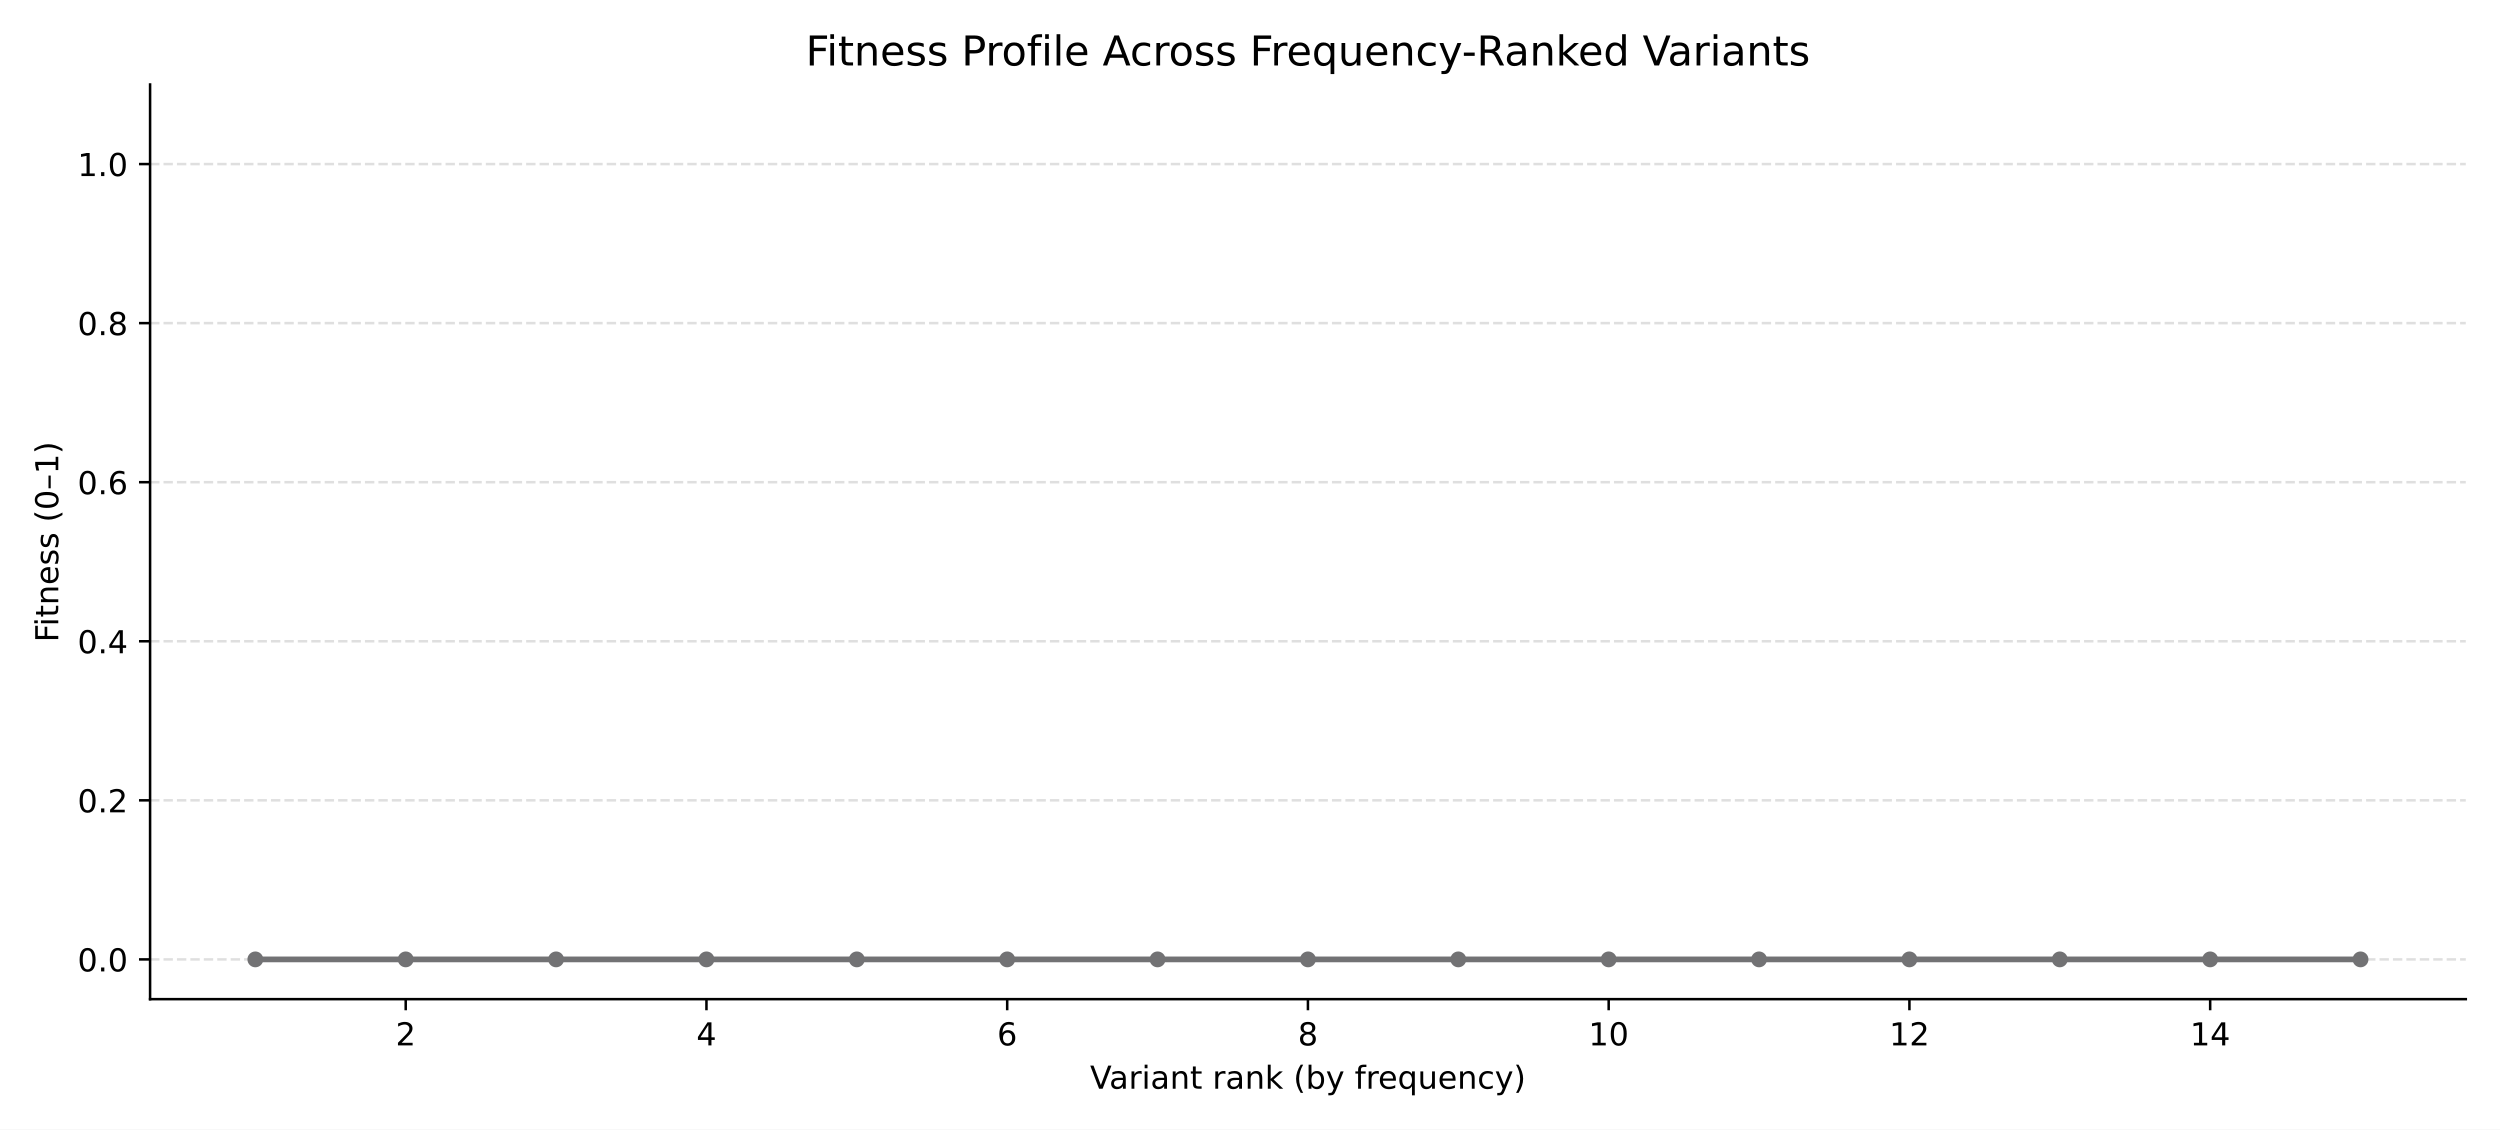
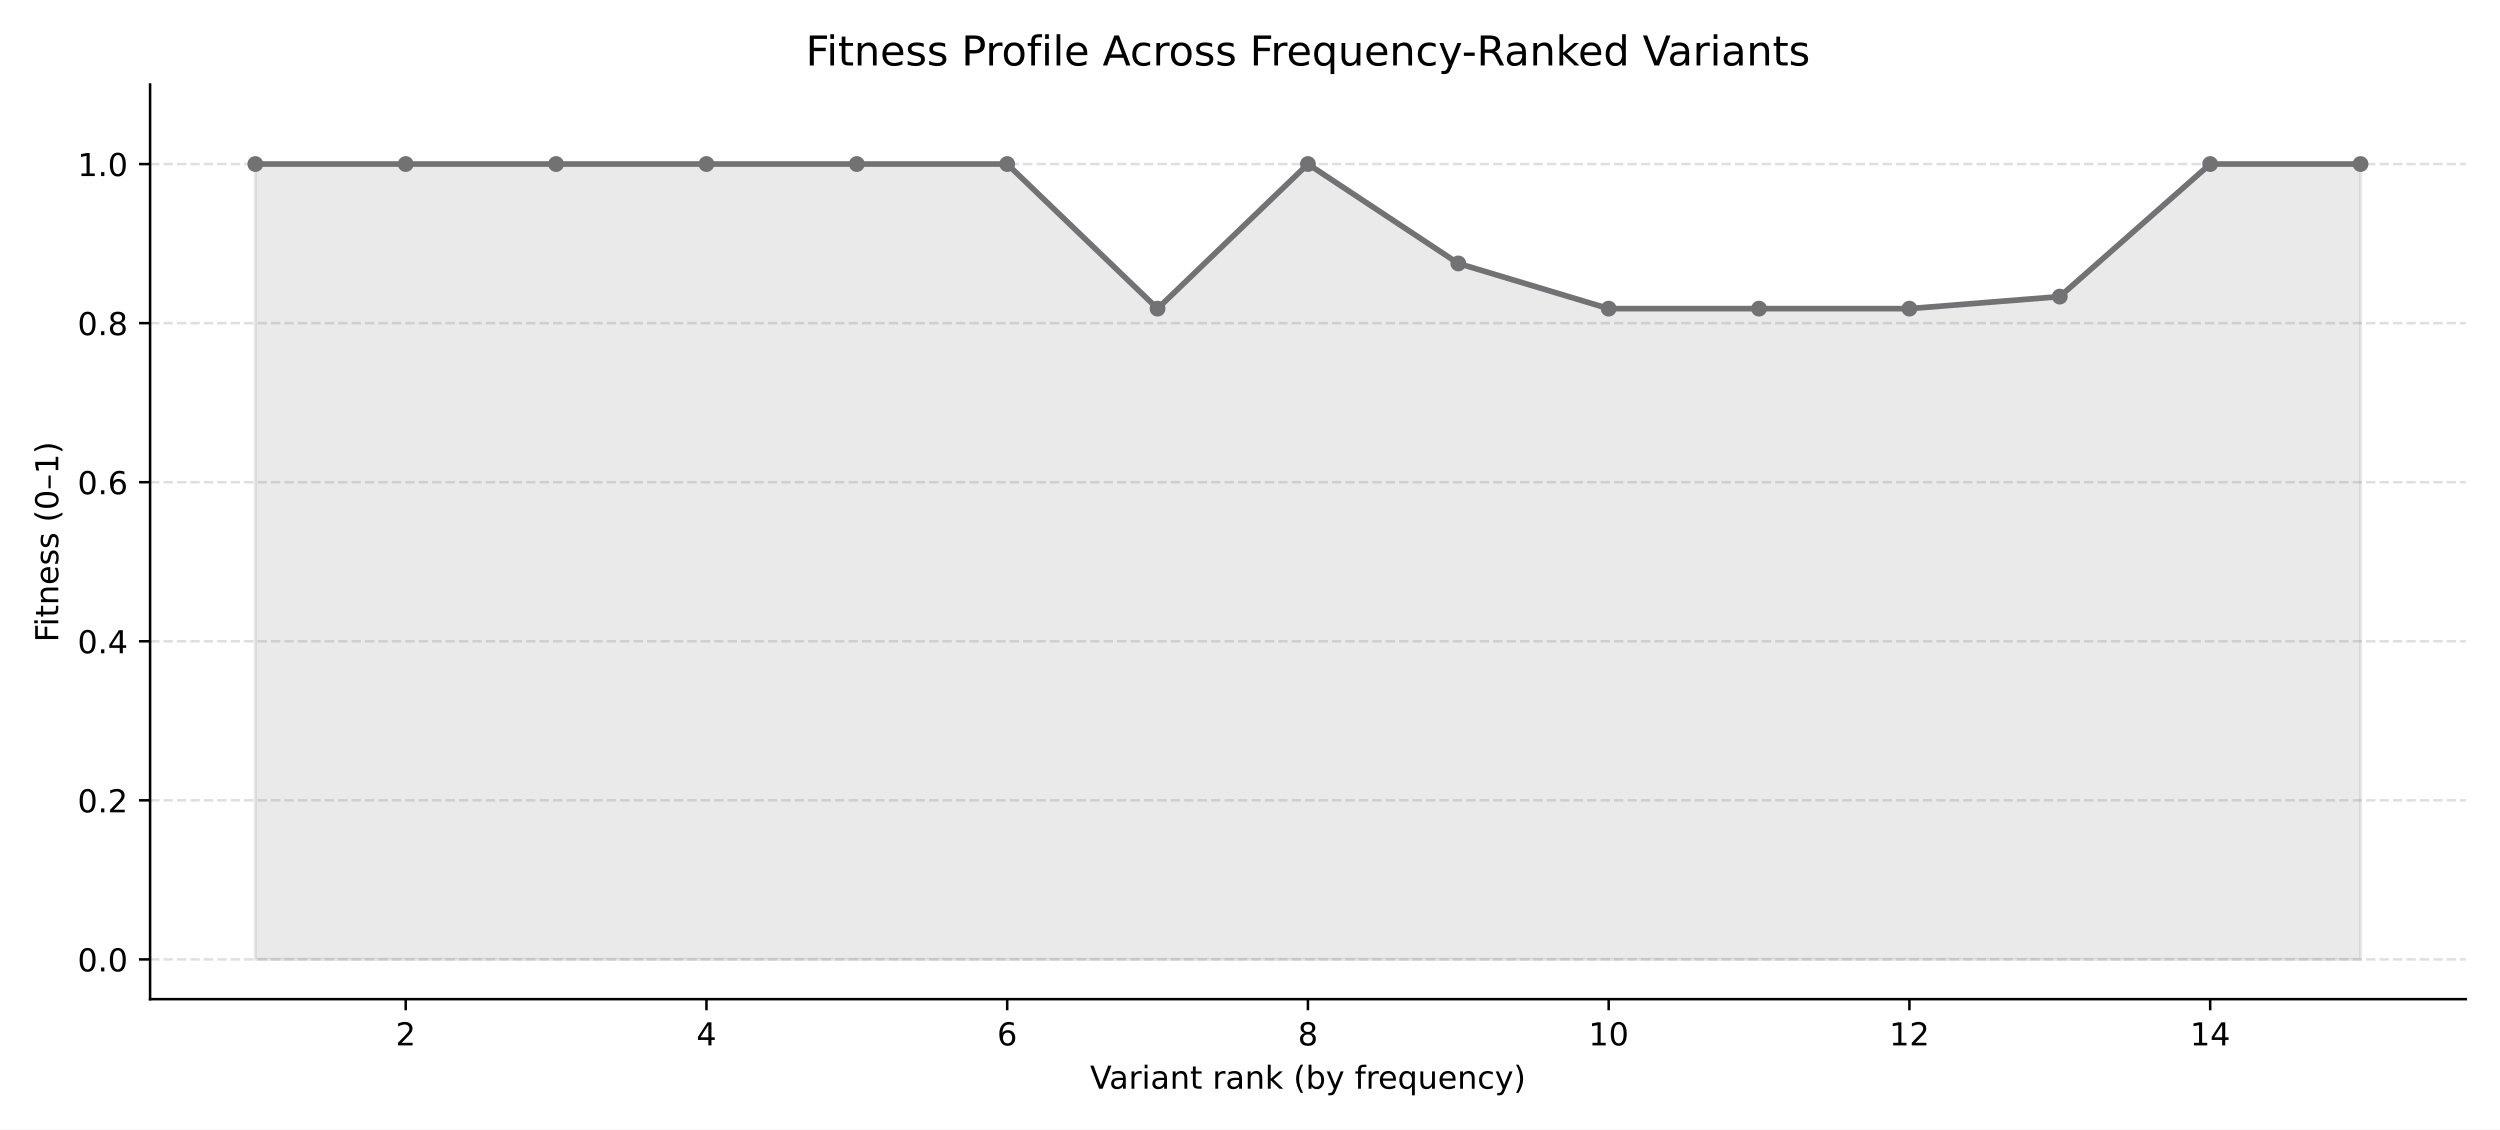
<svg xmlns="http://www.w3.org/2000/svg" xmlns:xlink="http://www.w3.org/1999/xlink" width="789.261pt" height="356.594pt" viewBox="0 0 789.261 356.594" version="1.1">
  <defs>
    <style type="text/css">*{stroke-linejoin: round; stroke-linecap: butt}</style>
  </defs>
  <g id="figure_1">
    <g id="patch_1">
      <path d="M 0 356.594  L 789.261 356.594  L 789.261 0  L 0 0  z " style="fill: #ffffff" />
    </g>
    <g id="axes_1">
      <g id="patch_2">
        <path d="M 47.381 315.438  L 778.461 315.438  L 778.461 26.678  L 47.381 26.678  z " style="fill: #ffffff" />
      </g>
      <g id="matplotlib.axis_1">
        <g id="xtick_1">
          <g id="line2d_1">
            <defs>
-               <path id="m06ada8dafa" d="M 0 0  L 0 3.5  " style="stroke: #000000; stroke-width: 0.8" />
+               <path id="mc075a94aec" d="M 0 0  L 0 3.5  " style="stroke: #000000; stroke-width: 0.8" />
            </defs>
            <g>
-               <use xlink:href="#m06ada8dafa" x="128.085" y="315.438" style="stroke: #000000; stroke-width: 0.8" />
+               <use xlink:href="#mc075a94aec" x="128.085" y="315.438" style="stroke: #000000; stroke-width: 0.8" />
            </g>
          </g>
          <g id="text_1">
            <g transform="translate(124.9036 330.0364) scale(0.1 -0.1)">
              <defs>
                <path id="DejaVuSans-32" d="M 1228 531  L 3431 531  L 3431 0  L 469 0  L 469 531  Q 828 903 1448 1529  Q 2069 2156 2228 2338  Q 2531 2678 2651 2914  Q 2772 3150 2772 3378  Q 2772 3750 2511 3984  Q 2250 4219 1831 4219  Q 1534 4219 1204 4116  Q 875 4013 500 3803  L 500 4441  Q 881 4594 1212 4672  Q 1544 4750 1819 4750  Q 2544 4750 2975 4387  Q 3406 4025 3406 3419  Q 3406 3131 3298 2873  Q 3191 2616 2906 2266  Q 2828 2175 2409 1742  Q 1991 1309 1228 531  z " transform="scale(0.015625)" />
              </defs>
              <use xlink:href="#DejaVuSans-32" />
            </g>
          </g>
        </g>
        <g id="xtick_2">
          <g id="line2d_2">
            <g>
-               <use xlink:href="#m06ada8dafa" x="223.03" y="315.438" style="stroke: #000000; stroke-width: 0.8" />
+               <use xlink:href="#mc075a94aec" x="223.03" y="315.438" style="stroke: #000000; stroke-width: 0.8" />
            </g>
          </g>
          <g id="text_2">
            <g transform="translate(219.8491 330.0364) scale(0.1 -0.1)">
              <defs>
                <path id="DejaVuSans-34" d="M 2419 4116  L 825 1625  L 2419 1625  L 2419 4116  z M 2253 4666  L 3047 4666  L 3047 1625  L 3713 1625  L 3713 1100  L 3047 1100  L 3047 0  L 2419 0  L 2419 1100  L 313 1100  L 313 1709  L 2253 4666  z " transform="scale(0.015625)" />
              </defs>
              <use xlink:href="#DejaVuSans-34" />
            </g>
          </g>
        </g>
        <g id="xtick_3">
          <g id="line2d_3">
            <g>
-               <use xlink:href="#m06ada8dafa" x="317.976" y="315.438" style="stroke: #000000; stroke-width: 0.8" />
+               <use xlink:href="#mc075a94aec" x="317.976" y="315.438" style="stroke: #000000; stroke-width: 0.8" />
            </g>
          </g>
          <g id="text_3">
            <g transform="translate(314.7945 330.0364) scale(0.1 -0.1)">
              <defs>
                <path id="DejaVuSans-36" d="M 2113 2584  Q 1688 2584 1439 2293  Q 1191 2003 1191 1497  Q 1191 994 1439 701  Q 1688 409 2113 409  Q 2538 409 2786 701  Q 3034 994 3034 1497  Q 3034 2003 2786 2293  Q 2538 2584 2113 2584  z M 3366 4563  L 3366 3988  Q 3128 4100 2886 4159  Q 2644 4219 2406 4219  Q 1781 4219 1451 3797  Q 1122 3375 1075 2522  Q 1259 2794 1537 2939  Q 1816 3084 2150 3084  Q 2853 3084 3261 2657  Q 3669 2231 3669 1497  Q 3669 778 3244 343  Q 2819 -91 2113 -91  Q 1303 -91 875 529  Q 447 1150 447 2328  Q 447 3434 972 4092  Q 1497 4750 2381 4750  Q 2619 4750 2861 4703  Q 3103 4656 3366 4563  z " transform="scale(0.015625)" />
              </defs>
              <use xlink:href="#DejaVuSans-36" />
            </g>
          </g>
        </g>
        <g id="xtick_4">
          <g id="line2d_4">
            <g>
-               <use xlink:href="#m06ada8dafa" x="412.921" y="315.438" style="stroke: #000000; stroke-width: 0.8" />
+               <use xlink:href="#mc075a94aec" x="412.921" y="315.438" style="stroke: #000000; stroke-width: 0.8" />
            </g>
          </g>
          <g id="text_4">
            <g transform="translate(409.74 330.0364) scale(0.1 -0.1)">
              <defs>
                <path id="DejaVuSans-38" d="M 2034 2216  Q 1584 2216 1326 1975  Q 1069 1734 1069 1313  Q 1069 891 1326 650  Q 1584 409 2034 409  Q 2484 409 2743 651  Q 3003 894 3003 1313  Q 3003 1734 2745 1975  Q 2488 2216 2034 2216  z M 1403 2484  Q 997 2584 770 2862  Q 544 3141 544 3541  Q 544 4100 942 4425  Q 1341 4750 2034 4750  Q 2731 4750 3128 4425  Q 3525 4100 3525 3541  Q 3525 3141 3298 2862  Q 3072 2584 2669 2484  Q 3125 2378 3379 2068  Q 3634 1759 3634 1313  Q 3634 634 3220 271  Q 2806 -91 2034 -91  Q 1263 -91 848 271  Q 434 634 434 1313  Q 434 1759 690 2068  Q 947 2378 1403 2484  z M 1172 3481  Q 1172 3119 1398 2916  Q 1625 2713 2034 2713  Q 2441 2713 2670 2916  Q 2900 3119 2900 3481  Q 2900 3844 2670 4047  Q 2441 4250 2034 4250  Q 1625 4250 1398 4047  Q 1172 3844 1172 3481  z " transform="scale(0.015625)" />
              </defs>
              <use xlink:href="#DejaVuSans-38" />
            </g>
          </g>
        </g>
        <g id="xtick_5">
          <g id="line2d_5">
            <g>
-               <use xlink:href="#m06ada8dafa" x="507.867" y="315.438" style="stroke: #000000; stroke-width: 0.8" />
+               <use xlink:href="#mc075a94aec" x="507.867" y="315.438" style="stroke: #000000; stroke-width: 0.8" />
            </g>
          </g>
          <g id="text_5">
            <g transform="translate(501.5042 330.0364) scale(0.1 -0.1)">
              <defs>
                <path id="DejaVuSans-31" d="M 794 531  L 1825 531  L 1825 4091  L 703 3866  L 703 4441  L 1819 4666  L 2450 4666  L 2450 531  L 3481 531  L 3481 0  L 794 0  L 794 531  z " transform="scale(0.015625)" />
                <path id="DejaVuSans-30" d="M 2034 4250  Q 1547 4250 1301 3770  Q 1056 3291 1056 2328  Q 1056 1369 1301 889  Q 1547 409 2034 409  Q 2525 409 2770 889  Q 3016 1369 3016 2328  Q 3016 3291 2770 3770  Q 2525 4250 2034 4250  z M 2034 4750  Q 2819 4750 3233 4129  Q 3647 3509 3647 2328  Q 3647 1150 3233 529  Q 2819 -91 2034 -91  Q 1250 -91 836 529  Q 422 1150 422 2328  Q 422 3509 836 4129  Q 1250 4750 2034 4750  z " transform="scale(0.015625)" />
              </defs>
              <use xlink:href="#DejaVuSans-31" />
              <use xlink:href="#DejaVuSans-30" transform="translate(63.62305 0)" />
            </g>
          </g>
        </g>
        <g id="xtick_6">
          <g id="line2d_6">
            <g>
-               <use xlink:href="#m06ada8dafa" x="602.812" y="315.438" style="stroke: #000000; stroke-width: 0.8" />
+               <use xlink:href="#mc075a94aec" x="602.812" y="315.438" style="stroke: #000000; stroke-width: 0.8" />
            </g>
          </g>
          <g id="text_6">
            <g transform="translate(596.4497 330.0364) scale(0.1 -0.1)">
              <use xlink:href="#DejaVuSans-31" />
              <use xlink:href="#DejaVuSans-32" transform="translate(63.62305 0)" />
            </g>
          </g>
        </g>
        <g id="xtick_7">
          <g id="line2d_7">
            <g>
-               <use xlink:href="#m06ada8dafa" x="697.758" y="315.438" style="stroke: #000000; stroke-width: 0.8" />
+               <use xlink:href="#mc075a94aec" x="697.758" y="315.438" style="stroke: #000000; stroke-width: 0.8" />
            </g>
          </g>
          <g id="text_7">
            <g transform="translate(691.3951 330.0364) scale(0.1 -0.1)">
              <use xlink:href="#DejaVuSans-31" />
              <use xlink:href="#DejaVuSans-34" transform="translate(63.62305 0)" />
            </g>
          </g>
        </g>
        <g id="text_8">
          <g transform="translate(344.1244 343.7145) scale(0.1 -0.1)">
            <defs>
              <path id="DejaVuSans-56" d="M 1831 0  L 50 4666  L 709 4666  L 2188 738  L 3669 4666  L 4325 4666  L 2547 0  L 1831 0  z " transform="scale(0.015625)" />
              <path id="DejaVuSans-61" d="M 2194 1759  Q 1497 1759 1228 1600  Q 959 1441 959 1056  Q 959 750 1161 570  Q 1363 391 1709 391  Q 2188 391 2477 730  Q 2766 1069 2766 1631  L 2766 1759  L 2194 1759  z M 3341 1997  L 3341 0  L 2766 0  L 2766 531  Q 2569 213 2275 61  Q 1981 -91 1556 -91  Q 1019 -91 701 211  Q 384 513 384 1019  Q 384 1609 779 1909  Q 1175 2209 1959 2209  L 2766 2209  L 2766 2266  Q 2766 2663 2505 2880  Q 2244 3097 1772 3097  Q 1472 3097 1187 3025  Q 903 2953 641 2809  L 641 3341  Q 956 3463 1253 3523  Q 1550 3584 1831 3584  Q 2591 3584 2966 3190  Q 3341 2797 3341 1997  z " transform="scale(0.015625)" />
              <path id="DejaVuSans-72" d="M 2631 2963  Q 2534 3019 2420 3045  Q 2306 3072 2169 3072  Q 1681 3072 1420 2755  Q 1159 2438 1159 1844  L 1159 0  L 581 0  L 581 3500  L 1159 3500  L 1159 2956  Q 1341 3275 1631 3429  Q 1922 3584 2338 3584  Q 2397 3584 2469 3576  Q 2541 3569 2628 3553  L 2631 2963  z " transform="scale(0.015625)" />
              <path id="DejaVuSans-69" d="M 603 3500  L 1178 3500  L 1178 0  L 603 0  L 603 3500  z M 603 4863  L 1178 4863  L 1178 4134  L 603 4134  L 603 4863  z " transform="scale(0.015625)" />
              <path id="DejaVuSans-6e" d="M 3513 2113  L 3513 0  L 2938 0  L 2938 2094  Q 2938 2591 2744 2837  Q 2550 3084 2163 3084  Q 1697 3084 1428 2787  Q 1159 2491 1159 1978  L 1159 0  L 581 0  L 581 3500  L 1159 3500  L 1159 2956  Q 1366 3272 1645 3428  Q 1925 3584 2291 3584  Q 2894 3584 3203 3211  Q 3513 2838 3513 2113  z " transform="scale(0.015625)" />
              <path id="DejaVuSans-74" d="M 1172 4494  L 1172 3500  L 2356 3500  L 2356 3053  L 1172 3053  L 1172 1153  Q 1172 725 1289 603  Q 1406 481 1766 481  L 2356 481  L 2356 0  L 1766 0  Q 1100 0 847 248  Q 594 497 594 1153  L 594 3053  L 172 3053  L 172 3500  L 594 3500  L 594 4494  L 1172 4494  z " transform="scale(0.015625)" />
              <path id="DejaVuSans-20" transform="scale(0.015625)" />
              <path id="DejaVuSans-6b" d="M 581 4863  L 1159 4863  L 1159 1991  L 2875 3500  L 3609 3500  L 1753 1863  L 3688 0  L 2938 0  L 1159 1709  L 1159 0  L 581 0  L 581 4863  z " transform="scale(0.015625)" />
              <path id="DejaVuSans-28" d="M 1984 4856  Q 1566 4138 1362 3434  Q 1159 2731 1159 2009  Q 1159 1288 1364 580  Q 1569 -128 1984 -844  L 1484 -844  Q 1016 -109 783 600  Q 550 1309 550 2009  Q 550 2706 781 3412  Q 1013 4119 1484 4856  L 1984 4856  z " transform="scale(0.015625)" />
              <path id="DejaVuSans-62" d="M 3116 1747  Q 3116 2381 2855 2742  Q 2594 3103 2138 3103  Q 1681 3103 1420 2742  Q 1159 2381 1159 1747  Q 1159 1113 1420 752  Q 1681 391 2138 391  Q 2594 391 2855 752  Q 3116 1113 3116 1747  z M 1159 2969  Q 1341 3281 1617 3432  Q 1894 3584 2278 3584  Q 2916 3584 3314 3078  Q 3713 2572 3713 1747  Q 3713 922 3314 415  Q 2916 -91 2278 -91  Q 1894 -91 1617 61  Q 1341 213 1159 525  L 1159 0  L 581 0  L 581 4863  L 1159 4863  L 1159 2969  z " transform="scale(0.015625)" />
              <path id="DejaVuSans-79" d="M 2059 -325  Q 1816 -950 1584 -1140  Q 1353 -1331 966 -1331  L 506 -1331  L 506 -850  L 844 -850  Q 1081 -850 1212 -737  Q 1344 -625 1503 -206  L 1606 56  L 191 3500  L 800 3500  L 1894 763  L 2988 3500  L 3597 3500  L 2059 -325  z " transform="scale(0.015625)" />
              <path id="DejaVuSans-66" d="M 2375 4863  L 2375 4384  L 1825 4384  Q 1516 4384 1395 4259  Q 1275 4134 1275 3809  L 1275 3500  L 2222 3500  L 2222 3053  L 1275 3053  L 1275 0  L 697 0  L 697 3053  L 147 3053  L 147 3500  L 697 3500  L 697 3744  Q 697 4328 969 4595  Q 1241 4863 1831 4863  L 2375 4863  z " transform="scale(0.015625)" />
              <path id="DejaVuSans-65" d="M 3597 1894  L 3597 1613  L 953 1613  Q 991 1019 1311 708  Q 1631 397 2203 397  Q 2534 397 2845 478  Q 3156 559 3463 722  L 3463 178  Q 3153 47 2828 -22  Q 2503 -91 2169 -91  Q 1331 -91 842 396  Q 353 884 353 1716  Q 353 2575 817 3079  Q 1281 3584 2069 3584  Q 2775 3584 3186 3129  Q 3597 2675 3597 1894  z M 3022 2063  Q 3016 2534 2758 2815  Q 2500 3097 2075 3097  Q 1594 3097 1305 2825  Q 1016 2553 972 2059  L 3022 2063  z " transform="scale(0.015625)" />
              <path id="DejaVuSans-71" d="M 947 1747  Q 947 1113 1208 752  Q 1469 391 1925 391  Q 2381 391 2643 752  Q 2906 1113 2906 1747  Q 2906 2381 2643 2742  Q 2381 3103 1925 3103  Q 1469 3103 1208 2742  Q 947 2381 947 1747  z M 2906 525  Q 2725 213 2448 61  Q 2172 -91 1784 -91  Q 1150 -91 751 415  Q 353 922 353 1747  Q 353 2572 751 3078  Q 1150 3584 1784 3584  Q 2172 3584 2448 3432  Q 2725 3281 2906 2969  L 2906 3500  L 3481 3500  L 3481 -1331  L 2906 -1331  L 2906 525  z " transform="scale(0.015625)" />
              <path id="DejaVuSans-75" d="M 544 1381  L 544 3500  L 1119 3500  L 1119 1403  Q 1119 906 1312 657  Q 1506 409 1894 409  Q 2359 409 2629 706  Q 2900 1003 2900 1516  L 2900 3500  L 3475 3500  L 3475 0  L 2900 0  L 2900 538  Q 2691 219 2414 64  Q 2138 -91 1772 -91  Q 1169 -91 856 284  Q 544 659 544 1381  z M 1991 3584  L 1991 3584  z " transform="scale(0.015625)" />
              <path id="DejaVuSans-63" d="M 3122 3366  L 3122 2828  Q 2878 2963 2633 3030  Q 2388 3097 2138 3097  Q 1578 3097 1268 2742  Q 959 2388 959 1747  Q 959 1106 1268 751  Q 1578 397 2138 397  Q 2388 397 2633 464  Q 2878 531 3122 666  L 3122 134  Q 2881 22 2623 -34  Q 2366 -91 2075 -91  Q 1284 -91 818 406  Q 353 903 353 1747  Q 353 2603 823 3093  Q 1294 3584 2113 3584  Q 2378 3584 2631 3529  Q 2884 3475 3122 3366  z " transform="scale(0.015625)" />
              <path id="DejaVuSans-29" d="M 513 4856  L 1013 4856  Q 1481 4119 1714 3412  Q 1947 2706 1947 2009  Q 1947 1309 1714 600  Q 1481 -109 1013 -844  L 513 -844  Q 928 -128 1133 580  Q 1338 1288 1338 2009  Q 1338 2731 1133 3434  Q 928 4138 513 4856  z " transform="scale(0.015625)" />
            </defs>
            <use xlink:href="#DejaVuSans-56" />
            <use xlink:href="#DejaVuSans-61" transform="translate(60.6582 0)" />
            <use xlink:href="#DejaVuSans-72" transform="translate(121.9375 0)" />
            <use xlink:href="#DejaVuSans-69" transform="translate(163.0508 0)" />
            <use xlink:href="#DejaVuSans-61" transform="translate(190.834 0)" />
            <use xlink:href="#DejaVuSans-6e" transform="translate(252.1133 0)" />
            <use xlink:href="#DejaVuSans-74" transform="translate(315.4922 0)" />
            <use xlink:href="#DejaVuSans-20" transform="translate(354.7012 0)" />
            <use xlink:href="#DejaVuSans-72" transform="translate(386.4883 0)" />
            <use xlink:href="#DejaVuSans-61" transform="translate(427.6016 0)" />
            <use xlink:href="#DejaVuSans-6e" transform="translate(488.8809 0)" />
            <use xlink:href="#DejaVuSans-6b" transform="translate(552.2598 0)" />
            <use xlink:href="#DejaVuSans-20" transform="translate(610.1699 0)" />
            <use xlink:href="#DejaVuSans-28" transform="translate(641.957 0)" />
            <use xlink:href="#DejaVuSans-62" transform="translate(680.9707 0)" />
            <use xlink:href="#DejaVuSans-79" transform="translate(744.4473 0)" />
            <use xlink:href="#DejaVuSans-20" transform="translate(803.627 0)" />
            <use xlink:href="#DejaVuSans-66" transform="translate(835.4141 0)" />
            <use xlink:href="#DejaVuSans-72" transform="translate(870.6191 0)" />
            <use xlink:href="#DejaVuSans-65" transform="translate(909.4824 0)" />
            <use xlink:href="#DejaVuSans-71" transform="translate(971.0059 0)" />
            <use xlink:href="#DejaVuSans-75" transform="translate(1034.482 0)" />
            <use xlink:href="#DejaVuSans-65" transform="translate(1097.861 0)" />
            <use xlink:href="#DejaVuSans-6e" transform="translate(1159.385 0)" />
            <use xlink:href="#DejaVuSans-63" transform="translate(1222.764 0)" />
            <use xlink:href="#DejaVuSans-79" transform="translate(1277.744 0)" />
            <use xlink:href="#DejaVuSans-29" transform="translate(1336.924 0)" />
          </g>
        </g>
      </g>
      <g id="matplotlib.axis_2">
        <g id="ytick_1">
          <g id="line2d_8">
-             <path d="M 47.381 302.883  L 778.461 302.883  " clip-path="url(#pf101f6335b)" style="fill: none; stroke-dasharray: 2.96,1.28; stroke-dashoffset: 0; stroke: #b0b0b0; stroke-opacity: 0.4; stroke-width: 0.8" />
+             <path d="M 47.381 302.883  L 778.461 302.883  " clip-path="url(#p8d3c0da1c7)" style="fill: none; stroke-dasharray: 2.96,1.28; stroke-dashoffset: 0; stroke: #b0b0b0; stroke-opacity: 0.4; stroke-width: 0.8" />
          </g>
          <g id="line2d_9">
            <defs>
-               <path id="m776806a3d8" d="M 0 0  L -3.5 0  " style="stroke: #000000; stroke-width: 0.8" />
+               <path id="mf578e44d38" d="M 0 0  L -3.5 0  " style="stroke: #000000; stroke-width: 0.8" />
            </defs>
            <g>
-               <use xlink:href="#m776806a3d8" x="47.381" y="302.883" style="stroke: #000000; stroke-width: 0.8" />
+               <use xlink:href="#mf578e44d38" x="47.381" y="302.883" style="stroke: #000000; stroke-width: 0.8" />
            </g>
          </g>
          <g id="text_9">
            <g transform="translate(24.47812 306.6824) scale(0.1 -0.1)">
              <defs>
                <path id="DejaVuSans-2e" d="M 684 794  L 1344 794  L 1344 0  L 684 0  L 684 794  z " transform="scale(0.015625)" />
              </defs>
              <use xlink:href="#DejaVuSans-30" />
              <use xlink:href="#DejaVuSans-2e" transform="translate(63.62305 0)" />
              <use xlink:href="#DejaVuSans-30" transform="translate(95.41016 0)" />
            </g>
          </g>
        </g>
        <g id="ytick_2">
          <g id="line2d_10">
-             <path d="M 47.381 252.664  L 778.461 252.664  " clip-path="url(#pf101f6335b)" style="fill: none; stroke-dasharray: 2.96,1.28; stroke-dashoffset: 0; stroke: #b0b0b0; stroke-opacity: 0.4; stroke-width: 0.8" />
+             <path d="M 47.381 252.664  L 778.461 252.664  " clip-path="url(#p8d3c0da1c7)" style="fill: none; stroke-dasharray: 2.96,1.28; stroke-dashoffset: 0; stroke: #b0b0b0; stroke-opacity: 0.4; stroke-width: 0.8" />
          </g>
          <g id="line2d_11">
            <g>
-               <use xlink:href="#m776806a3d8" x="47.381" y="252.664" style="stroke: #000000; stroke-width: 0.8" />
+               <use xlink:href="#mf578e44d38" x="47.381" y="252.664" style="stroke: #000000; stroke-width: 0.8" />
            </g>
          </g>
          <g id="text_10">
            <g transform="translate(24.47812 256.4633) scale(0.1 -0.1)">
              <use xlink:href="#DejaVuSans-30" />
              <use xlink:href="#DejaVuSans-2e" transform="translate(63.62305 0)" />
              <use xlink:href="#DejaVuSans-32" transform="translate(95.41016 0)" />
            </g>
          </g>
        </g>
        <g id="ytick_3">
          <g id="line2d_12">
-             <path d="M 47.381 202.445  L 778.461 202.445  " clip-path="url(#pf101f6335b)" style="fill: none; stroke-dasharray: 2.96,1.28; stroke-dashoffset: 0; stroke: #b0b0b0; stroke-opacity: 0.4; stroke-width: 0.8" />
+             <path d="M 47.381 202.445  L 778.461 202.445  " clip-path="url(#p8d3c0da1c7)" style="fill: none; stroke-dasharray: 2.96,1.28; stroke-dashoffset: 0; stroke: #b0b0b0; stroke-opacity: 0.4; stroke-width: 0.8" />
          </g>
          <g id="line2d_13">
            <g>
-               <use xlink:href="#m776806a3d8" x="47.381" y="202.445" style="stroke: #000000; stroke-width: 0.8" />
+               <use xlink:href="#mf578e44d38" x="47.381" y="202.445" style="stroke: #000000; stroke-width: 0.8" />
            </g>
          </g>
          <g id="text_11">
            <g transform="translate(24.47812 206.2441) scale(0.1 -0.1)">
              <use xlink:href="#DejaVuSans-30" />
              <use xlink:href="#DejaVuSans-2e" transform="translate(63.62305 0)" />
              <use xlink:href="#DejaVuSans-34" transform="translate(95.41016 0)" />
            </g>
          </g>
        </g>
        <g id="ytick_4">
          <g id="line2d_14">
-             <path d="M 47.381 152.226  L 778.461 152.226  " clip-path="url(#pf101f6335b)" style="fill: none; stroke-dasharray: 2.96,1.28; stroke-dashoffset: 0; stroke: #b0b0b0; stroke-opacity: 0.4; stroke-width: 0.8" />
+             <path d="M 47.381 152.226  L 778.461 152.226  " clip-path="url(#p8d3c0da1c7)" style="fill: none; stroke-dasharray: 2.96,1.28; stroke-dashoffset: 0; stroke: #b0b0b0; stroke-opacity: 0.4; stroke-width: 0.8" />
          </g>
          <g id="line2d_15">
            <g>
-               <use xlink:href="#m776806a3d8" x="47.381" y="152.226" style="stroke: #000000; stroke-width: 0.8" />
+               <use xlink:href="#mf578e44d38" x="47.381" y="152.226" style="stroke: #000000; stroke-width: 0.8" />
            </g>
          </g>
          <g id="text_12">
            <g transform="translate(24.47812 156.025) scale(0.1 -0.1)">
              <use xlink:href="#DejaVuSans-30" />
              <use xlink:href="#DejaVuSans-2e" transform="translate(63.62305 0)" />
              <use xlink:href="#DejaVuSans-36" transform="translate(95.41016 0)" />
            </g>
          </g>
        </g>
        <g id="ytick_5">
          <g id="line2d_16">
-             <path d="M 47.381 102.007  L 778.461 102.007  " clip-path="url(#pf101f6335b)" style="fill: none; stroke-dasharray: 2.96,1.28; stroke-dashoffset: 0; stroke: #b0b0b0; stroke-opacity: 0.4; stroke-width: 0.8" />
+             <path d="M 47.381 102.007  L 778.461 102.007  " clip-path="url(#p8d3c0da1c7)" style="fill: none; stroke-dasharray: 2.96,1.28; stroke-dashoffset: 0; stroke: #b0b0b0; stroke-opacity: 0.4; stroke-width: 0.8" />
          </g>
          <g id="line2d_17">
            <g>
-               <use xlink:href="#m776806a3d8" x="47.381" y="102.007" style="stroke: #000000; stroke-width: 0.8" />
+               <use xlink:href="#mf578e44d38" x="47.381" y="102.007" style="stroke: #000000; stroke-width: 0.8" />
            </g>
          </g>
          <g id="text_13">
            <g transform="translate(24.47812 105.8059) scale(0.1 -0.1)">
              <use xlink:href="#DejaVuSans-30" />
              <use xlink:href="#DejaVuSans-2e" transform="translate(63.62305 0)" />
              <use xlink:href="#DejaVuSans-38" transform="translate(95.41016 0)" />
            </g>
          </g>
        </g>
        <g id="ytick_6">
          <g id="line2d_18">
-             <path d="M 47.381 51.788  L 778.461 51.788  " clip-path="url(#pf101f6335b)" style="fill: none; stroke-dasharray: 2.96,1.28; stroke-dashoffset: 0; stroke: #b0b0b0; stroke-opacity: 0.4; stroke-width: 0.8" />
+             <path d="M 47.381 51.788  L 778.461 51.788  " clip-path="url(#p8d3c0da1c7)" style="fill: none; stroke-dasharray: 2.96,1.28; stroke-dashoffset: 0; stroke: #b0b0b0; stroke-opacity: 0.4; stroke-width: 0.8" />
          </g>
          <g id="line2d_19">
            <g>
-               <use xlink:href="#m776806a3d8" x="47.381" y="51.788" style="stroke: #000000; stroke-width: 0.8" />
+               <use xlink:href="#mf578e44d38" x="47.381" y="51.788" style="stroke: #000000; stroke-width: 0.8" />
            </g>
          </g>
          <g id="text_14">
            <g transform="translate(24.47812 55.58675) scale(0.1 -0.1)">
              <use xlink:href="#DejaVuSans-31" />
              <use xlink:href="#DejaVuSans-2e" transform="translate(63.62305 0)" />
              <use xlink:href="#DejaVuSans-30" transform="translate(95.41016 0)" />
            </g>
          </g>
        </g>
        <g id="text_15">
          <g transform="translate(18.39844 202.7283) rotate(-90) scale(0.1 -0.1)">
            <defs>
              <path id="DejaVuSans-46" d="M 628 4666  L 3309 4666  L 3309 4134  L 1259 4134  L 1259 2759  L 3109 2759  L 3109 2228  L 1259 2228  L 1259 0  L 628 0  L 628 4666  z " transform="scale(0.015625)" />
              <path id="DejaVuSans-73" d="M 2834 3397  L 2834 2853  Q 2591 2978 2328 3040  Q 2066 3103 1784 3103  Q 1356 3103 1142 2972  Q 928 2841 928 2578  Q 928 2378 1081 2264  Q 1234 2150 1697 2047  L 1894 2003  Q 2506 1872 2764 1633  Q 3022 1394 3022 966  Q 3022 478 2636 193  Q 2250 -91 1575 -91  Q 1294 -91 989 -36  Q 684 19 347 128  L 347 722  Q 666 556 975 473  Q 1284 391 1588 391  Q 1994 391 2212 530  Q 2431 669 2431 922  Q 2431 1156 2273 1281  Q 2116 1406 1581 1522  L 1381 1569  Q 847 1681 609 1914  Q 372 2147 372 2553  Q 372 3047 722 3315  Q 1072 3584 1716 3584  Q 2034 3584 2315 3537  Q 2597 3491 2834 3397  z " transform="scale(0.015625)" />
              <path id="DejaVuSans-2013" d="M 313 1978  L 2888 1978  L 2888 1528  L 313 1528  L 313 1978  z " transform="scale(0.015625)" />
            </defs>
            <use xlink:href="#DejaVuSans-46" />
            <use xlink:href="#DejaVuSans-69" transform="translate(50.26953 0)" />
            <use xlink:href="#DejaVuSans-74" transform="translate(78.05273 0)" />
            <use xlink:href="#DejaVuSans-6e" transform="translate(117.2617 0)" />
            <use xlink:href="#DejaVuSans-65" transform="translate(180.6406 0)" />
            <use xlink:href="#DejaVuSans-73" transform="translate(242.1641 0)" />
            <use xlink:href="#DejaVuSans-73" transform="translate(294.2637 0)" />
            <use xlink:href="#DejaVuSans-20" transform="translate(346.3633 0)" />
            <use xlink:href="#DejaVuSans-28" transform="translate(378.1504 0)" />
            <use xlink:href="#DejaVuSans-30" transform="translate(417.1641 0)" />
            <use xlink:href="#DejaVuSans-2013" transform="translate(480.7871 0)" />
            <use xlink:href="#DejaVuSans-31" transform="translate(530.7871 0)" />
            <use xlink:href="#DejaVuSans-29" transform="translate(594.4102 0)" />
          </g>
        </g>
      </g>
      <g id="FillBetweenPolyCollection_1">
        <defs>
-           <path id="meaee0318c4" d="M 80.612 -53.711  L 80.612 -53.711  L 128.085 -53.711  L 175.558 -53.711  L 223.03 -53.711  L 270.503 -53.711  L 317.976 -53.711  L 365.449 -53.711  L 412.921 -53.711  L 460.394 -53.711  L 507.867 -53.711  L 555.339 -53.711  L 602.812 -53.711  L 650.285 -53.711  L 697.758 -53.711  L 745.23 -53.711  L 745.23 -53.711  L 745.23 -53.711  L 697.758 -53.711  L 650.285 -53.711  L 602.812 -53.711  L 555.339 -53.711  L 507.867 -53.711  L 460.394 -53.711  L 412.921 -53.711  L 365.449 -53.711  L 317.976 -53.711  L 270.503 -53.711  L 223.03 -53.711  L 175.558 -53.711  L 128.085 -53.711  L 80.612 -53.711  z " style="stroke: #727274; stroke-opacity: 0.15" />
+           <path id="mffea60e6db" d="M 80.612 -53.711  L 80.612 -304.807  L 128.085 -304.807  L 175.558 -304.807  L 223.03 -304.807  L 270.503 -304.807  L 317.976 -304.807  L 365.449 -259.153  L 412.921 -304.807  L 460.394 -273.42  L 507.867 -259.153  L 555.339 -259.153  L 602.812 -259.153  L 650.285 -262.957  L 697.758 -304.807  L 745.23 -304.807  L 745.23 -53.711  L 745.23 -53.711  L 697.758 -53.711  L 650.285 -53.711  L 602.812 -53.711  L 555.339 -53.711  L 507.867 -53.711  L 460.394 -53.711  L 412.921 -53.711  L 365.449 -53.711  L 317.976 -53.711  L 270.503 -53.711  L 223.03 -53.711  L 175.558 -53.711  L 128.085 -53.711  L 80.612 -53.711  z " style="stroke: #727274; stroke-opacity: 0.15" />
        </defs>
-         <g clip-path="url(#pf101f6335b)">
-           <use xlink:href="#meaee0318c4" x="0" y="356.594" style="fill: #727274; fill-opacity: 0.15; stroke: #727274; stroke-opacity: 0.15" />
+         <g clip-path="url(#p8d3c0da1c7)">
+           <use xlink:href="#mffea60e6db" x="0" y="356.594" style="fill: #727274; fill-opacity: 0.15; stroke: #727274; stroke-opacity: 0.15" />
        </g>
      </g>
      <g id="line2d_20">
-         <path d="M 80.612 302.883  L 128.085 302.883  L 175.558 302.883  L 223.03 302.883  L 270.503 302.883  L 317.976 302.883  L 365.449 302.883  L 412.921 302.883  L 460.394 302.883  L 507.867 302.883  L 555.339 302.883  L 602.812 302.883  L 650.285 302.883  L 697.758 302.883  L 745.23 302.883  " clip-path="url(#pf101f6335b)" style="fill: none; stroke: #727274; stroke-width: 1.8; stroke-linecap: square" />
+         <path d="M 80.612 51.788  L 128.085 51.788  L 175.558 51.788  L 223.03 51.788  L 270.503 51.788  L 317.976 51.788  L 365.449 97.441  L 412.921 51.788  L 460.394 83.174  L 507.867 97.441  L 555.339 97.441  L 602.812 97.441  L 650.285 93.637  L 697.758 51.788  L 745.23 51.788  " clip-path="url(#p8d3c0da1c7)" style="fill: none; stroke: #727274; stroke-width: 1.8; stroke-linecap: square" />
        <defs>
-           <path id="m5697bda5f0" d="M 0 2  C 0.53 2 1.039 1.789 1.414 1.414  C 1.789 1.039 2 0.53 2 0  C 2 -0.53 1.789 -1.039 1.414 -1.414  C 1.039 -1.789 0.53 -2 0 -2  C -0.53 -2 -1.039 -1.789 -1.414 -1.414  C -1.789 -1.039 -2 -0.53 -2 0  C -2 0.53 -1.789 1.039 -1.414 1.414  C -1.039 1.789 -0.53 2 0 2  z " style="stroke: #727274" />
+           <path id="md1e789173a" d="M 0 2  C 0.53 2 1.039 1.789 1.414 1.414  C 1.789 1.039 2 0.53 2 0  C 2 -0.53 1.789 -1.039 1.414 -1.414  C 1.039 -1.789 0.53 -2 0 -2  C -0.53 -2 -1.039 -1.789 -1.414 -1.414  C -1.789 -1.039 -2 -0.53 -2 0  C -2 0.53 -1.789 1.039 -1.414 1.414  C -1.039 1.789 -0.53 2 0 2  z " style="stroke: #727274" />
        </defs>
-         <g clip-path="url(#pf101f6335b)">
-           <use xlink:href="#m5697bda5f0" x="80.612" y="302.883" style="fill: #727274; stroke: #727274" />
-           <use xlink:href="#m5697bda5f0" x="128.085" y="302.883" style="fill: #727274; stroke: #727274" />
-           <use xlink:href="#m5697bda5f0" x="175.558" y="302.883" style="fill: #727274; stroke: #727274" />
-           <use xlink:href="#m5697bda5f0" x="223.03" y="302.883" style="fill: #727274; stroke: #727274" />
-           <use xlink:href="#m5697bda5f0" x="270.503" y="302.883" style="fill: #727274; stroke: #727274" />
-           <use xlink:href="#m5697bda5f0" x="317.976" y="302.883" style="fill: #727274; stroke: #727274" />
-           <use xlink:href="#m5697bda5f0" x="365.449" y="302.883" style="fill: #727274; stroke: #727274" />
-           <use xlink:href="#m5697bda5f0" x="412.921" y="302.883" style="fill: #727274; stroke: #727274" />
-           <use xlink:href="#m5697bda5f0" x="460.394" y="302.883" style="fill: #727274; stroke: #727274" />
-           <use xlink:href="#m5697bda5f0" x="507.867" y="302.883" style="fill: #727274; stroke: #727274" />
-           <use xlink:href="#m5697bda5f0" x="555.339" y="302.883" style="fill: #727274; stroke: #727274" />
-           <use xlink:href="#m5697bda5f0" x="602.812" y="302.883" style="fill: #727274; stroke: #727274" />
-           <use xlink:href="#m5697bda5f0" x="650.285" y="302.883" style="fill: #727274; stroke: #727274" />
-           <use xlink:href="#m5697bda5f0" x="697.758" y="302.883" style="fill: #727274; stroke: #727274" />
-           <use xlink:href="#m5697bda5f0" x="745.23" y="302.883" style="fill: #727274; stroke: #727274" />
+         <g clip-path="url(#p8d3c0da1c7)">
+           <use xlink:href="#md1e789173a" x="80.612" y="51.788" style="fill: #727274; stroke: #727274" />
+           <use xlink:href="#md1e789173a" x="128.085" y="51.788" style="fill: #727274; stroke: #727274" />
+           <use xlink:href="#md1e789173a" x="175.558" y="51.788" style="fill: #727274; stroke: #727274" />
+           <use xlink:href="#md1e789173a" x="223.03" y="51.788" style="fill: #727274; stroke: #727274" />
+           <use xlink:href="#md1e789173a" x="270.503" y="51.788" style="fill: #727274; stroke: #727274" />
+           <use xlink:href="#md1e789173a" x="317.976" y="51.788" style="fill: #727274; stroke: #727274" />
+           <use xlink:href="#md1e789173a" x="365.449" y="97.441" style="fill: #727274; stroke: #727274" />
+           <use xlink:href="#md1e789173a" x="412.921" y="51.788" style="fill: #727274; stroke: #727274" />
+           <use xlink:href="#md1e789173a" x="460.394" y="83.174" style="fill: #727274; stroke: #727274" />
+           <use xlink:href="#md1e789173a" x="507.867" y="97.441" style="fill: #727274; stroke: #727274" />
+           <use xlink:href="#md1e789173a" x="555.339" y="97.441" style="fill: #727274; stroke: #727274" />
+           <use xlink:href="#md1e789173a" x="602.812" y="97.441" style="fill: #727274; stroke: #727274" />
+           <use xlink:href="#md1e789173a" x="650.285" y="93.637" style="fill: #727274; stroke: #727274" />
+           <use xlink:href="#md1e789173a" x="697.758" y="51.788" style="fill: #727274; stroke: #727274" />
+           <use xlink:href="#md1e789173a" x="745.23" y="51.788" style="fill: #727274; stroke: #727274" />
        </g>
      </g>
      <g id="patch_3">
        <path d="M 47.381 315.438  L 47.381 26.678  " style="fill: none; stroke: #000000; stroke-width: 0.8; stroke-linejoin: miter; stroke-linecap: square" />
      </g>
      <g id="patch_4">
        <path d="M 47.381 315.438  L 778.461 315.438  " style="fill: none; stroke: #000000; stroke-width: 0.8; stroke-linejoin: miter; stroke-linecap: square" />
      </g>
      <g id="text_16">
        <g transform="translate(254.3781 20.67797) scale(0.13 -0.13)">
          <defs>
            <path id="DejaVuSans-50" d="M 1259 4147  L 1259 2394  L 2053 2394  Q 2494 2394 2734 2622  Q 2975 2850 2975 3272  Q 2975 3691 2734 3919  Q 2494 4147 2053 4147  L 1259 4147  z M 628 4666  L 2053 4666  Q 2838 4666 3239 4311  Q 3641 3956 3641 3272  Q 3641 2581 3239 2228  Q 2838 1875 2053 1875  L 1259 1875  L 1259 0  L 628 0  L 628 4666  z " transform="scale(0.015625)" />
            <path id="DejaVuSans-6f" d="M 1959 3097  Q 1497 3097 1228 2736  Q 959 2375 959 1747  Q 959 1119 1226 758  Q 1494 397 1959 397  Q 2419 397 2687 759  Q 2956 1122 2956 1747  Q 2956 2369 2687 2733  Q 2419 3097 1959 3097  z M 1959 3584  Q 2709 3584 3137 3096  Q 3566 2609 3566 1747  Q 3566 888 3137 398  Q 2709 -91 1959 -91  Q 1206 -91 779 398  Q 353 888 353 1747  Q 353 2609 779 3096  Q 1206 3584 1959 3584  z " transform="scale(0.015625)" />
            <path id="DejaVuSans-6c" d="M 603 4863  L 1178 4863  L 1178 0  L 603 0  L 603 4863  z " transform="scale(0.015625)" />
            <path id="DejaVuSans-41" d="M 2188 4044  L 1331 1722  L 3047 1722  L 2188 4044  z M 1831 4666  L 2547 4666  L 4325 0  L 3669 0  L 3244 1197  L 1141 1197  L 716 0  L 50 0  L 1831 4666  z " transform="scale(0.015625)" />
            <path id="DejaVuSans-2d" d="M 313 2009  L 1997 2009  L 1997 1497  L 313 1497  L 313 2009  z " transform="scale(0.015625)" />
            <path id="DejaVuSans-52" d="M 2841 2188  Q 3044 2119 3236 1894  Q 3428 1669 3622 1275  L 4263 0  L 3584 0  L 2988 1197  Q 2756 1666 2539 1819  Q 2322 1972 1947 1972  L 1259 1972  L 1259 0  L 628 0  L 628 4666  L 2053 4666  Q 2853 4666 3247 4331  Q 3641 3997 3641 3322  Q 3641 2881 3436 2590  Q 3231 2300 2841 2188  z M 1259 4147  L 1259 2491  L 2053 2491  Q 2509 2491 2742 2702  Q 2975 2913 2975 3322  Q 2975 3731 2742 3939  Q 2509 4147 2053 4147  L 1259 4147  z " transform="scale(0.015625)" />
            <path id="DejaVuSans-64" d="M 2906 2969  L 2906 4863  L 3481 4863  L 3481 0  L 2906 0  L 2906 525  Q 2725 213 2448 61  Q 2172 -91 1784 -91  Q 1150 -91 751 415  Q 353 922 353 1747  Q 353 2572 751 3078  Q 1150 3584 1784 3584  Q 2172 3584 2448 3432  Q 2725 3281 2906 2969  z M 947 1747  Q 947 1113 1208 752  Q 1469 391 1925 391  Q 2381 391 2643 752  Q 2906 1113 2906 1747  Q 2906 2381 2643 2742  Q 2381 3103 1925 3103  Q 1469 3103 1208 2742  Q 947 2381 947 1747  z " transform="scale(0.015625)" />
          </defs>
          <use xlink:href="#DejaVuSans-46" />
          <use xlink:href="#DejaVuSans-69" transform="translate(50.26953 0)" />
          <use xlink:href="#DejaVuSans-74" transform="translate(78.05273 0)" />
          <use xlink:href="#DejaVuSans-6e" transform="translate(117.2617 0)" />
          <use xlink:href="#DejaVuSans-65" transform="translate(180.6406 0)" />
          <use xlink:href="#DejaVuSans-73" transform="translate(242.1641 0)" />
          <use xlink:href="#DejaVuSans-73" transform="translate(294.2637 0)" />
          <use xlink:href="#DejaVuSans-20" transform="translate(346.3633 0)" />
          <use xlink:href="#DejaVuSans-50" transform="translate(378.1504 0)" />
          <use xlink:href="#DejaVuSans-72" transform="translate(436.7031 0)" />
          <use xlink:href="#DejaVuSans-6f" transform="translate(475.5664 0)" />
          <use xlink:href="#DejaVuSans-66" transform="translate(536.748 0)" />
          <use xlink:href="#DejaVuSans-69" transform="translate(571.9531 0)" />
          <use xlink:href="#DejaVuSans-6c" transform="translate(599.7363 0)" />
          <use xlink:href="#DejaVuSans-65" transform="translate(627.5195 0)" />
          <use xlink:href="#DejaVuSans-20" transform="translate(689.043 0)" />
          <use xlink:href="#DejaVuSans-41" transform="translate(720.8301 0)" />
          <use xlink:href="#DejaVuSans-63" transform="translate(787.4883 0)" />
          <use xlink:href="#DejaVuSans-72" transform="translate(842.4688 0)" />
          <use xlink:href="#DejaVuSans-6f" transform="translate(881.332 0)" />
          <use xlink:href="#DejaVuSans-73" transform="translate(942.5137 0)" />
          <use xlink:href="#DejaVuSans-73" transform="translate(994.6133 0)" />
          <use xlink:href="#DejaVuSans-20" transform="translate(1046.713 0)" />
          <use xlink:href="#DejaVuSans-46" transform="translate(1078.5 0)" />
          <use xlink:href="#DejaVuSans-72" transform="translate(1128.77 0)" />
          <use xlink:href="#DejaVuSans-65" transform="translate(1167.633 0)" />
          <use xlink:href="#DejaVuSans-71" transform="translate(1229.156 0)" />
          <use xlink:href="#DejaVuSans-75" transform="translate(1292.633 0)" />
          <use xlink:href="#DejaVuSans-65" transform="translate(1356.012 0)" />
          <use xlink:href="#DejaVuSans-6e" transform="translate(1417.535 0)" />
          <use xlink:href="#DejaVuSans-63" transform="translate(1480.914 0)" />
          <use xlink:href="#DejaVuSans-79" transform="translate(1535.895 0)" />
          <use xlink:href="#DejaVuSans-2d" transform="translate(1593.324 0)" />
          <use xlink:href="#DejaVuSans-52" transform="translate(1629.408 0)" />
          <use xlink:href="#DejaVuSans-61" transform="translate(1696.641 0)" />
          <use xlink:href="#DejaVuSans-6e" transform="translate(1757.92 0)" />
          <use xlink:href="#DejaVuSans-6b" transform="translate(1821.299 0)" />
          <use xlink:href="#DejaVuSans-65" transform="translate(1875.584 0)" />
          <use xlink:href="#DejaVuSans-64" transform="translate(1937.107 0)" />
          <use xlink:href="#DejaVuSans-20" transform="translate(2000.584 0)" />
          <use xlink:href="#DejaVuSans-56" transform="translate(2032.371 0)" />
          <use xlink:href="#DejaVuSans-61" transform="translate(2093.029 0)" />
          <use xlink:href="#DejaVuSans-72" transform="translate(2154.309 0)" />
          <use xlink:href="#DejaVuSans-69" transform="translate(2195.422 0)" />
          <use xlink:href="#DejaVuSans-61" transform="translate(2223.205 0)" />
          <use xlink:href="#DejaVuSans-6e" transform="translate(2284.484 0)" />
          <use xlink:href="#DejaVuSans-74" transform="translate(2347.863 0)" />
          <use xlink:href="#DejaVuSans-73" transform="translate(2387.072 0)" />
        </g>
      </g>
    </g>
  </g>
  <defs>
-     <clipPath id="pf101f6335b">
+     <clipPath id="p8d3c0da1c7">
      <rect x="47.381" y="26.678" width="731.08" height="288.76" />
    </clipPath>
  </defs>
</svg>
